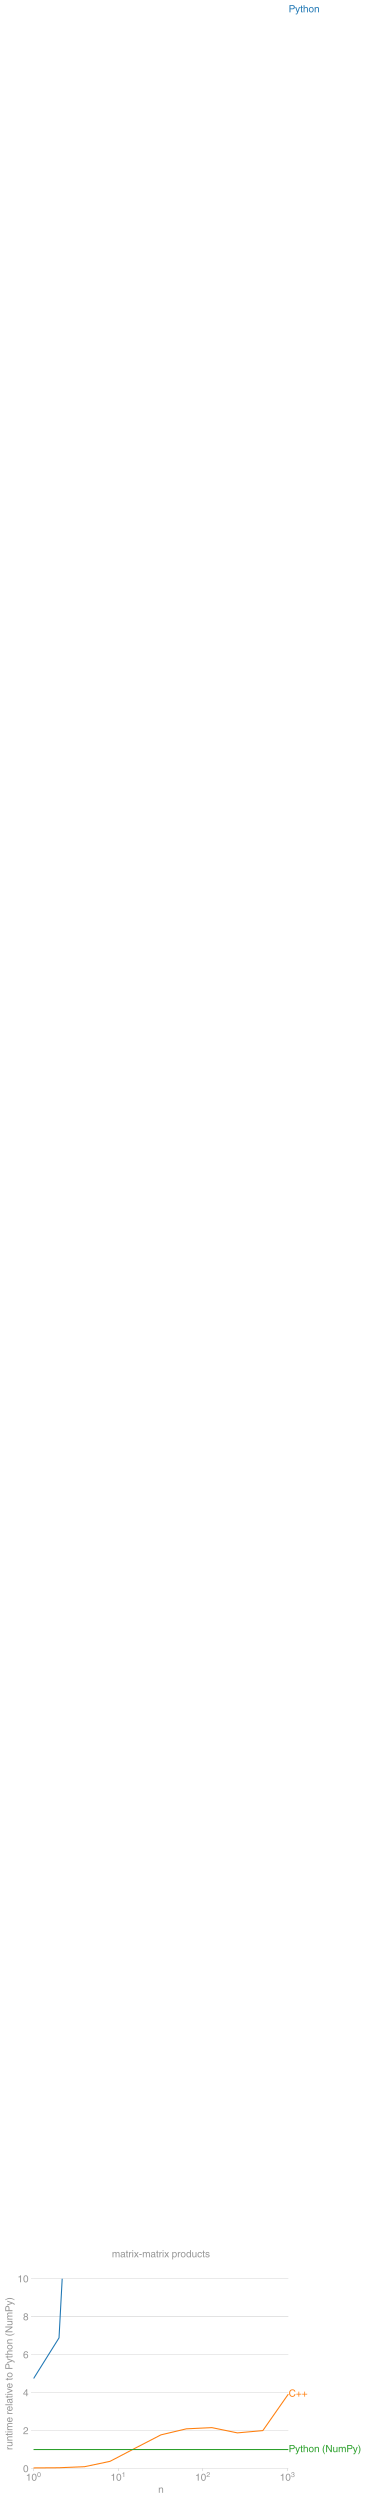
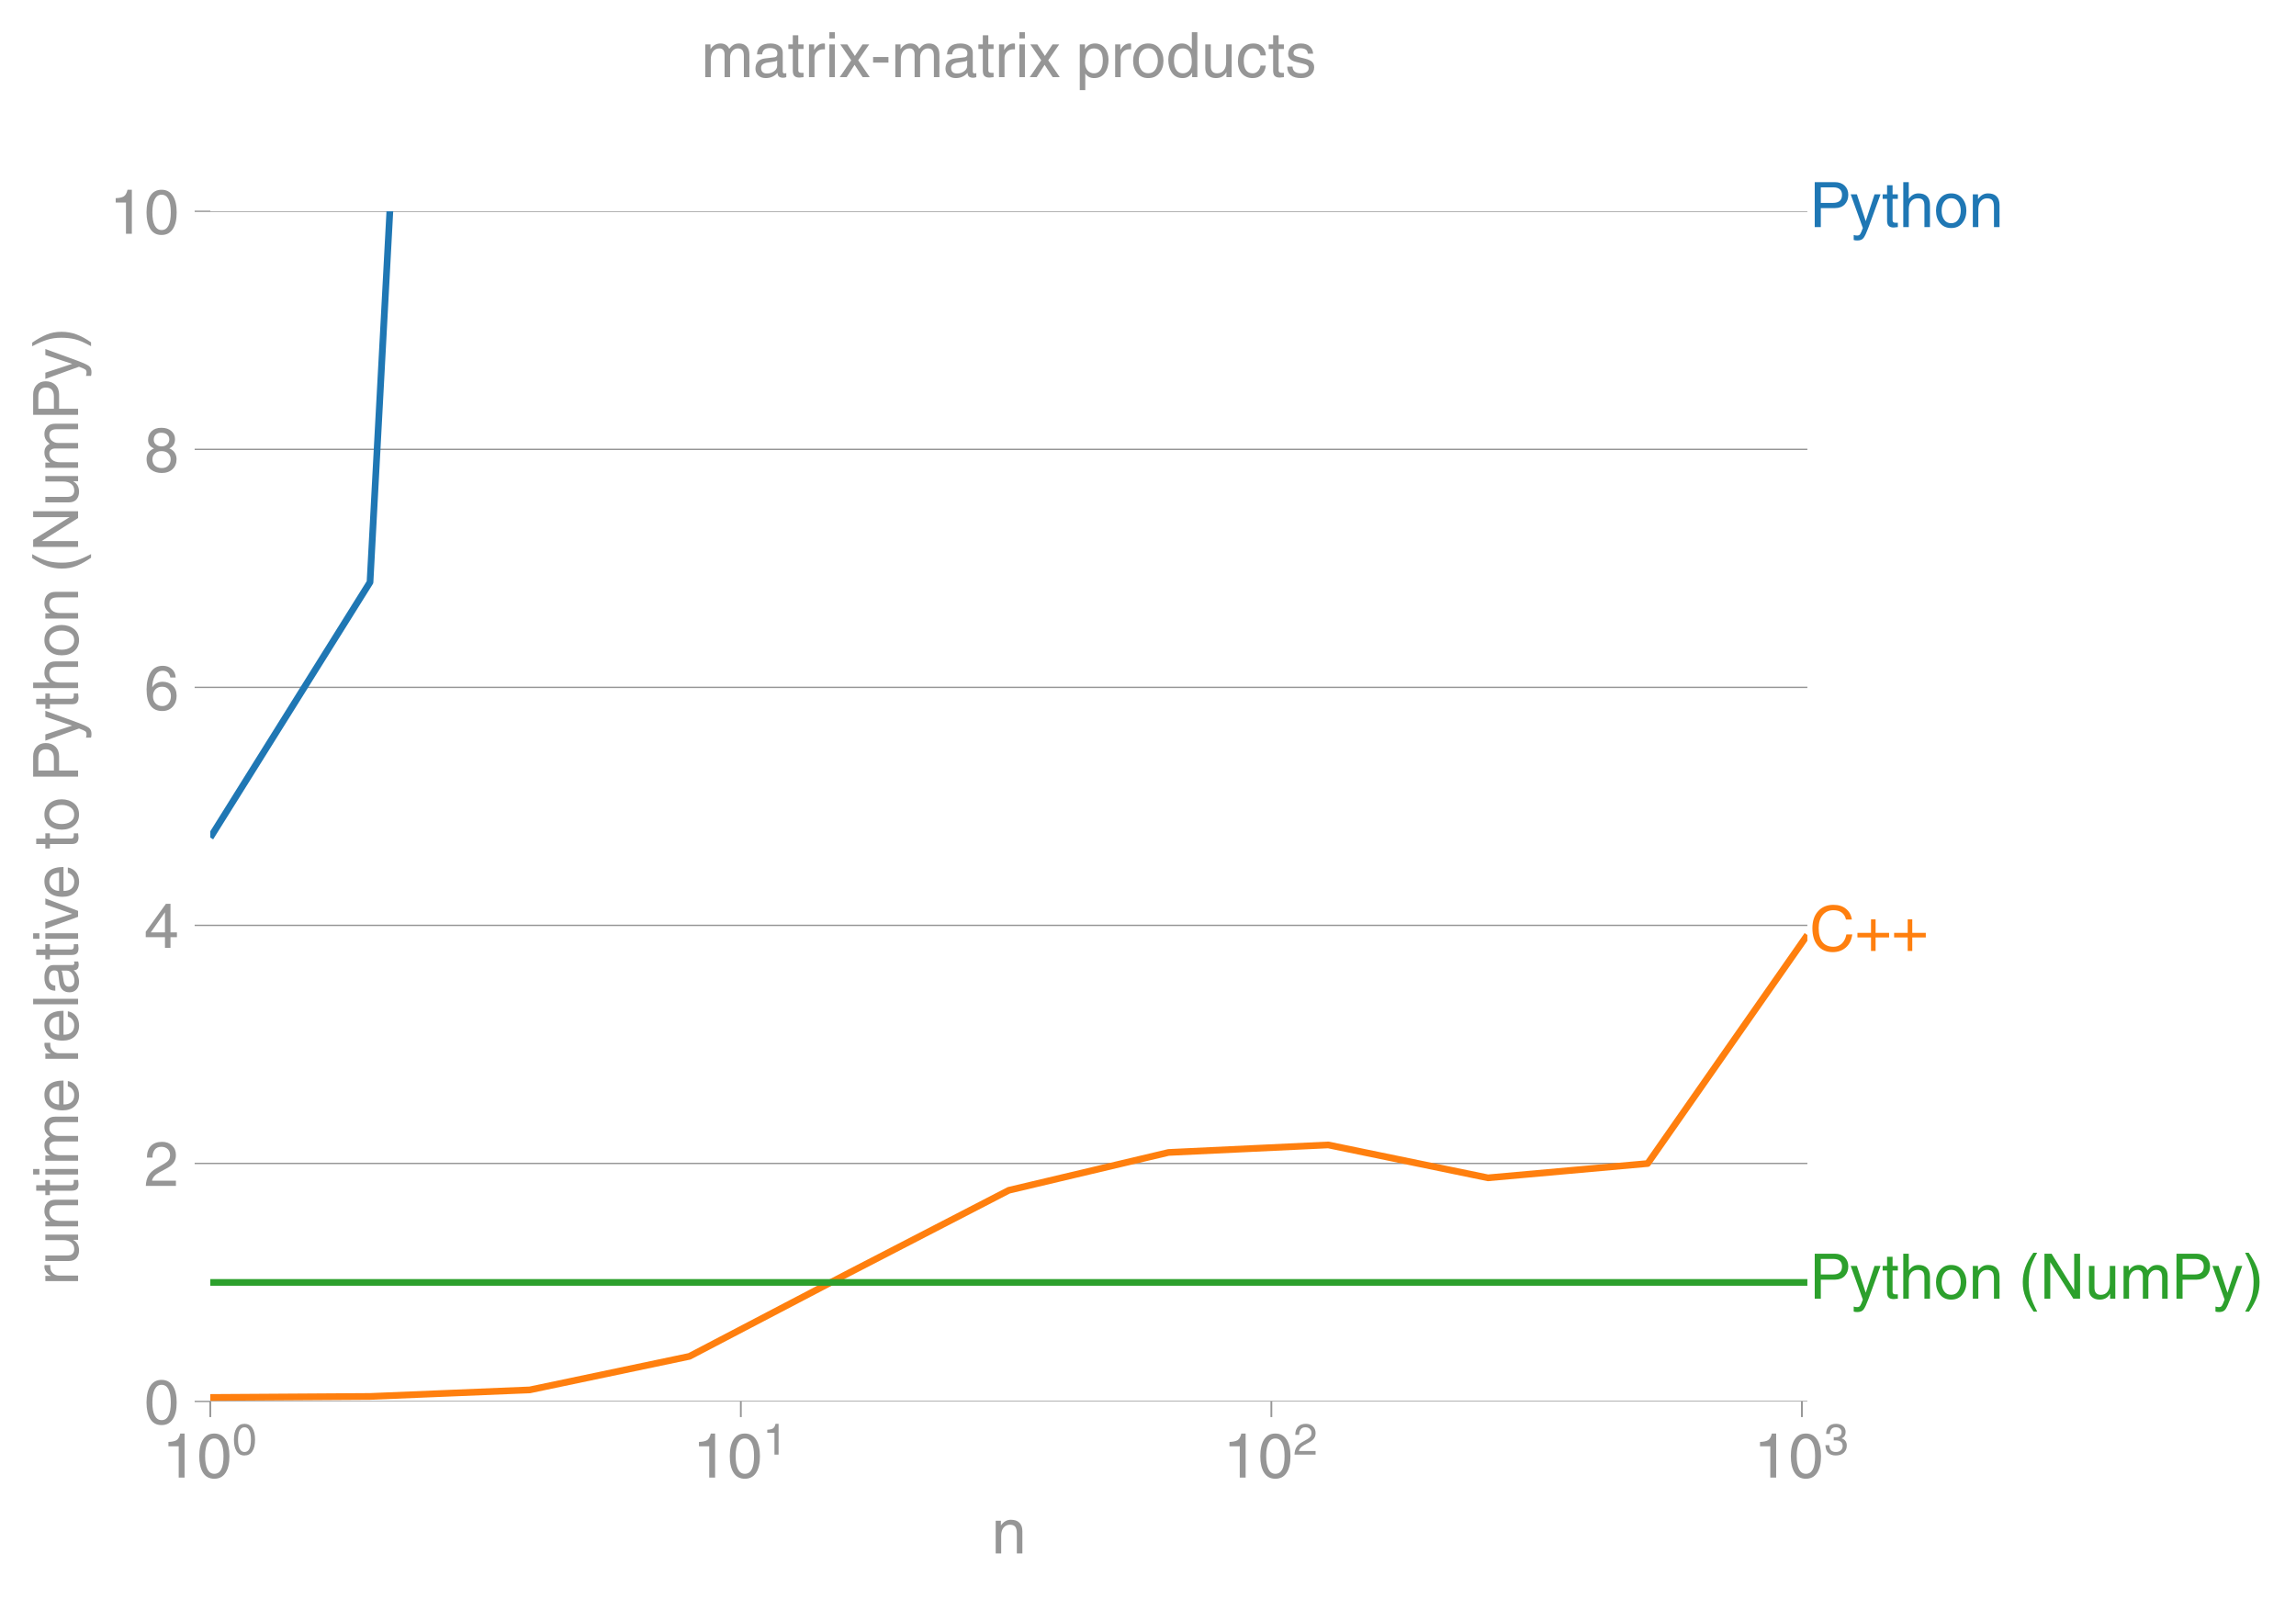
- <svg xmlns="http://www.w3.org/2000/svg" xmlns:xlink="http://www.w3.org/1999/xlink" height="4672.584" viewBox="0 0 513.412 3504.438" width="684.549">
+ <svg xmlns="http://www.w3.org/2000/svg" xmlns:xlink="http://www.w3.org/1999/xlink" height="476.609" viewBox="0 0 513.412 357.457" width="684.549">
  <defs>
    <style>*{stroke-linecap:butt;stroke-linejoin:round}</style>
  </defs>
  <g id="figure_1">
-     <path d="M0 3504.438h513.412V0H0z" fill="none" id="patch_1" />
+     <path d="M0 357.457h513.412V0H0z" fill="none" id="patch_1" />
    <g id="axes_1">
-       <path d="M47.027 3460.342h357.12V3194.23H47.027z" fill="none" id="patch_2" />
+       <path d="M47.027 313.361h357.12V47.25H47.027z" fill="none" id="patch_2" />
      <g id="matplotlib.axis_1">
        <g id="xtick_1">
          <g id="line2d_1">
            <defs>
-               <path d="M0 0v3.5" id="mea9160bfcd" stroke="#969696" stroke-width=".4" />
-             </defs>
-             <use x="47.027" xlink:href="#mea9160bfcd" y="3460.342" fill="#969696" stroke="#969696" stroke-width=".4" />
-           </g>
-           <g transform="matrix(.14 0 0 -.14 36.247 3477.392)" fill="#969696" id="text_1">
+               <path d="M0 0v3.5" id="mfc05c7635a" stroke="#969696" stroke-width=".4" />
+             </defs>
+             <use x="47.027" xlink:href="#mfc05c7635a" y="313.361" fill="#969696" stroke="#969696" stroke-width=".4" />
+           </g>
+           <g transform="matrix(.14 0 0 -.14 36.247 330.41)" fill="#969696" id="text_1">
            <defs>
              <path d="M35.89 0h-9.374v49.906H10.109v6.985q8.594.28 12.782 2.75Q27.094 62.109 29 70.313h6.89z" id="HelveticaWorld-Regular-49" />
              <path d="M42.484 34.188q0 14.109-3.734 21.156-3.734 7.062-10.969 7.062-7.078 0-10.89-7.062-3.797-7.047-3.797-21.157 0-13.671 3.75-20.937Q20.609 6 27.78 6q7.235 0 10.969 7 3.734 7.016 3.734 21.188zm9.422 0q0-17.297-6.25-26.704-6.25-9.39-17.875-9.39-12.062 0-18.062 9.734-6 9.75-6 26.36 0 17.03 6.14 26.578 6.157 9.547 17.922 9.547 11.625 0 17.875-9.5t6.25-26.626z" id="HelveticaWorld-Regular-48" />
            </defs>
            <use transform="translate(0 .173)" xlink:href="#HelveticaWorld-Regular-49" />
            <use transform="translate(55.615 .173)" xlink:href="#HelveticaWorld-Regular-48" />
            <use transform="matrix(.7 0 0 .7 112.146 36.781)" xlink:href="#HelveticaWorld-Regular-48" />
          </g>
        </g>
        <g id="xtick_2">
-           <use x="165.66" xlink:href="#mea9160bfcd" y="3460.342" fill="#969696" stroke="#969696" stroke-width=".4" id="line2d_2" />
-           <g transform="matrix(.14 0 0 -.14 154.88 3477.392)" fill="#969696" id="text_2">
+           <use x="165.66" xlink:href="#mfc05c7635a" y="313.361" fill="#969696" stroke="#969696" stroke-width=".4" id="line2d_2" />
+           <g transform="matrix(.14 0 0 -.14 154.88 330.41)" fill="#969696" id="text_2">
            <use transform="translate(0 .173)" xlink:href="#HelveticaWorld-Regular-49" />
            <use transform="translate(55.615 .173)" xlink:href="#HelveticaWorld-Regular-48" />
            <use transform="matrix(.7 0 0 .7 112.146 36.781)" xlink:href="#HelveticaWorld-Regular-49" />
          </g>
        </g>
        <g id="xtick_3">
-           <use x="284.292" xlink:href="#mea9160bfcd" y="3460.342" fill="#969696" stroke="#969696" stroke-width=".4" id="line2d_3" />
-           <g transform="matrix(.14 0 0 -.14 273.512 3477.392)" fill="#969696" id="text_3">
+           <use x="284.292" xlink:href="#mfc05c7635a" y="313.361" fill="#969696" stroke="#969696" stroke-width=".4" id="line2d_3" />
+           <g transform="matrix(.14 0 0 -.14 273.512 330.41)" fill="#969696" id="text_3">
            <defs>
              <path d="M4.39 45.125q0 12.39 6.391 18.781 6.406 6.407 17.938 6.407 9.656 0 15.812-5.86 6.157-5.86 6.157-15.14 0-7.22-3.547-12.188-3.532-4.953-10.422-8.703l-12.11-6.64Q13.922 15.921 12.5 8.296h38.188V0H2.593q.39 9.906 4.297 16.5 3.906 6.594 12.203 11.375l12.593 7.328q5.032 2.89 7.329 5.984 2.297 3.094 2.297 8.516 0 5.375-3.766 9.031-3.75 3.672-10.156 3.672-7.078 0-10.594-4.672-3.516-4.656-3.61-12.609z" id="HelveticaWorld-Regular-50" />
            </defs>
            <use transform="translate(0 .173)" xlink:href="#HelveticaWorld-Regular-49" />
            <use transform="translate(55.615 .173)" xlink:href="#HelveticaWorld-Regular-48" />
            <use transform="matrix(.7 0 0 .7 112.146 36.781)" xlink:href="#HelveticaWorld-Regular-50" />
          </g>
        </g>
        <g id="xtick_4">
-           <use x="402.925" xlink:href="#mea9160bfcd" y="3460.342" fill="#969696" stroke="#969696" stroke-width=".4" id="line2d_4" />
-           <g transform="matrix(.14 0 0 -.14 392.145 3477.392)" fill="#969696" id="text_4">
+           <use x="402.925" xlink:href="#mfc05c7635a" y="313.361" fill="#969696" stroke="#969696" stroke-width=".4" id="line2d_4" />
+           <g transform="matrix(.14 0 0 -.14 392.145 330.41)" fill="#969696" id="text_4">
            <defs>
              <path d="M22.406 39.984q2.203-.187 4.594-.187 6.203 0 9.781 2.86 3.594 2.859 3.594 8.656 0 4.687-3.344 7.89-3.343 3.203-9.64 3.203-6.985 0-10.235-4.11-3.234-4.093-3.437-10.983h-8.64q0 10.984 5.765 16.984 5.765 6.016 16.937 6.016 9.922 0 15.828-5.11 5.907-5.094 5.907-13.39 0-10.704-9.032-14.5v-.204q11.72-4 11.72-16.406 0-9.906-6.595-16.265-6.593-6.344-18.703-6.344-9.906 0-16.312 5.203Q4.204 8.5 3.422 21.484H12.5q.203-8.109 4-11.797Q20.313 6 27.484 6q6.938 0 11.141 3.86 4.203 3.859 4.203 9.718 0 6.406-4.016 9.672-4 3.266-12.39 3.266-2 0-4.016-.094z" id="HelveticaWorld-Regular-51" />
            </defs>
            <use transform="translate(0 .173)" xlink:href="#HelveticaWorld-Regular-49" />
            <use transform="translate(55.615 .173)" xlink:href="#HelveticaWorld-Regular-48" />
            <use transform="matrix(.7 0 0 .7 112.146 36.781)" xlink:href="#HelveticaWorld-Regular-51" />
          </g>
        </g>
-         <g transform="matrix(.14 0 0 -.14 221.725 3494.34)" fill="#969696" id="text_5">
+         <g transform="matrix(.14 0 0 -.14 221.725 347.359)" fill="#969696" id="text_5">
          <defs>
            <path d="M49.219 0h-8.844v32.172q0 7.422-2.594 10.578-2.578 3.156-8.578 3.156-5.906 0-9.875-4.5-3.953-4.484-3.953-12.89V0H6.594v52.297h8.297v-7.375h.203q6.203 8.89 15.812 8.89 8.89 0 13.594-4.718 4.719-4.703 4.719-13.5z" id="HelveticaWorld-Regular-110" />
          </defs>
          <use xlink:href="#HelveticaWorld-Regular-110" />
        </g>
      </g>
      <g id="matplotlib.axis_2">
        <g id="ytick_1">
-           <path clip-path="url(#pd9462fde99)" d="M47.027 3460.342h357.12" fill="none" stroke="#969696" stroke-linecap="square" stroke-width=".3" id="line2d_5" />
+           <path clip-path="url(#p8c3fc90612)" d="M47.027 313.361h357.12" fill="none" stroke="#969696" stroke-linecap="square" stroke-width=".3" id="line2d_5" />
          <g id="line2d_6">
            <defs>
-               <path d="M0 0h-3.5" id="m3d701fbbde" stroke="#969696" stroke-width=".3" />
-             </defs>
-             <use x="47.027" xlink:href="#m3d701fbbde" y="3460.342" fill="#969696" stroke="#969696" stroke-width=".3" />
-           </g>
-           <use xlink:href="#HelveticaWorld-Regular-48" transform="matrix(.14 0 0 -.14 32.242 3465.367)" fill="#969696" id="text_6" />
+               <path d="M0 0h-3.5" id="mdea78b4f11" stroke="#969696" stroke-width=".3" />
+             </defs>
+             <use x="47.027" xlink:href="#mdea78b4f11" y="313.361" fill="#969696" stroke="#969696" stroke-width=".3" />
+           </g>
+           <use xlink:href="#HelveticaWorld-Regular-48" transform="matrix(.14 0 0 -.14 32.242 318.386)" fill="#969696" id="text_6" />
        </g>
        <g id="ytick_2">
-           <path clip-path="url(#pd9462fde99)" d="M47.027 3407.12h357.12" fill="none" stroke="#969696" stroke-linecap="square" stroke-width=".3" id="line2d_7" />
-           <use x="47.027" xlink:href="#m3d701fbbde" y="3407.12" fill="#969696" stroke="#969696" stroke-width=".3" id="line2d_8" />
-           <use xlink:href="#HelveticaWorld-Regular-50" transform="matrix(.14 0 0 -.14 32.242 3412.145)" fill="#969696" id="text_7" />
+           <path clip-path="url(#p8c3fc90612)" d="M47.027 260.139h357.12" fill="none" stroke="#969696" stroke-linecap="square" stroke-width=".3" id="line2d_7" />
+           <use x="47.027" xlink:href="#mdea78b4f11" y="260.139" fill="#969696" stroke="#969696" stroke-width=".3" id="line2d_8" />
+           <use xlink:href="#HelveticaWorld-Regular-50" transform="matrix(.14 0 0 -.14 32.242 265.164)" fill="#969696" id="text_7" />
        </g>
        <g id="ytick_3">
-           <path clip-path="url(#pd9462fde99)" d="M47.027 3353.898h357.12" fill="none" stroke="#969696" stroke-linecap="square" stroke-width=".3" id="line2d_9" />
-           <use x="47.027" xlink:href="#m3d701fbbde" y="3353.898" fill="#969696" stroke="#969696" stroke-width=".3" id="line2d_10" />
-           <g transform="matrix(.14 0 0 -.14 32.242 3358.922)" fill="#969696" id="text_8">
+           <path clip-path="url(#p8c3fc90612)" d="M47.027 206.917h357.12" fill="none" stroke="#969696" stroke-linecap="square" stroke-width=".3" id="line2d_9" />
+           <use x="47.027" xlink:href="#mdea78b4f11" y="206.917" fill="#969696" stroke="#969696" stroke-width=".3" id="line2d_10" />
+           <g transform="matrix(.14 0 0 -.14 32.242 211.941)" fill="#969696" id="text_8">
            <defs>
              <path d="M10.594 24.703h22.61v31.89h-.188zM42 17.093V0h-8.797v17.094H2.484v8.593L34.72 70.314H42v-45.61h10.297v-7.61z" id="HelveticaWorld-Regular-52" />
            </defs>
            <use xlink:href="#HelveticaWorld-Regular-52" />
          </g>
        </g>
        <g id="ytick_4">
-           <path clip-path="url(#pd9462fde99)" d="M47.027 3300.675h357.12" fill="none" stroke="#969696" stroke-linecap="square" stroke-width=".3" id="line2d_11" />
-           <use x="47.027" xlink:href="#m3d701fbbde" y="3300.675" fill="#969696" stroke="#969696" stroke-width=".3" id="line2d_12" />
-           <g transform="matrix(.14 0 0 -.14 32.242 3305.7)" fill="#969696" id="text_9">
+           <path clip-path="url(#p8c3fc90612)" d="M47.027 153.694h357.12" fill="none" stroke="#969696" stroke-linecap="square" stroke-width=".3" id="line2d_11" />
+           <use x="47.027" xlink:href="#mdea78b4f11" y="153.694" fill="#969696" stroke="#969696" stroke-width=".3" id="line2d_12" />
+           <g transform="matrix(.14 0 0 -.14 32.242 158.719)" fill="#969696" id="text_9">
            <defs>
              <path d="M14.11 21.578q0-6.875 4.093-11.234Q22.313 6 28.906 6q6.297 0 10.032 4.438 3.734 4.453 3.734 11.687 0 6.297-3.688 10.547-3.687 4.25-10.468 4.25-6.594 0-10.5-4.156-3.907-4.157-3.907-11.188zM41.702 51.61q-.984 5.375-3.984 8.078-3 2.72-8.125 2.72-8.11 0-12.36-7.923-4.25-7.906-4.343-18.109l.203-.188q5.61 8.641 16.687 8.641 8.844 0 15.438-5.86 6.593-5.859 6.593-16.452 0-10.5-6.25-17.47-6.25-6.952-16.843-6.952-12.219 0-18.563 8.687-6.344 8.703-6.344 25.938 0 16.593 6.485 27.093 6.5 10.5 19.484 10.5 8.407 0 14.219-5.015 5.813-5 6.297-13.688z" id="HelveticaWorld-Regular-54" />
            </defs>
            <use xlink:href="#HelveticaWorld-Regular-54" />
          </g>
        </g>
        <g id="ytick_5">
-           <path clip-path="url(#pd9462fde99)" d="M47.027 3247.453h357.12" fill="none" stroke="#969696" stroke-linecap="square" stroke-width=".3" id="line2d_13" />
-           <use x="47.027" xlink:href="#m3d701fbbde" y="3247.453" fill="#969696" stroke="#969696" stroke-width=".3" id="line2d_14" />
-           <g transform="matrix(.14 0 0 -.14 32.242 3252.477)" fill="#969696" id="text_10">
+           <path clip-path="url(#p8c3fc90612)" d="M47.027 100.472h357.12" fill="none" stroke="#969696" stroke-linecap="square" stroke-width=".3" id="line2d_13" />
+           <use x="47.027" xlink:href="#mdea78b4f11" y="100.472" fill="#969696" stroke="#969696" stroke-width=".3" id="line2d_14" />
+           <g transform="matrix(.14 0 0 -.14 32.242 105.496)" fill="#969696" id="text_10">
            <defs>
              <path d="M27.594 40.578q5.422 0 8.953 3.094 3.547 3.11 3.547 8.234 0 4.594-3.407 7.547-3.39 2.953-9.687 2.953-5.61 0-8.672-3.11-3.047-3.093-3.047-7.874 0-5.125 3.813-7.984 3.812-2.86 8.5-2.86zm.093-7.562q-6.78 0-10.64-3.766-3.86-3.766-3.86-9.234 0-6.297 3.907-10.157Q21 6 28.219 6q6.406 0 10.234 3.86 3.828 3.859 3.828 10.265 0 5.469-3.828 9.172-3.828 3.719-10.766 3.719zM49.22 52.203q0-10.594-9.032-14.797 6.204-2.781 8.86-7.36 2.656-4.562 2.656-9.733 0-10.016-6.453-16.125-6.438-6.094-17.375-6.094-9.563 0-16.813 5.25-7.25 5.25-7.25 17.062 0 11.922 11.907 16.907-9.516 3.796-9.516 13.671 0 8.297 5.64 13.813 5.641 5.516 15.641 5.516 10.016 0 15.875-5.204 5.86-5.203 5.86-12.906z" id="HelveticaWorld-Regular-56" />
            </defs>
            <use xlink:href="#HelveticaWorld-Regular-56" />
          </g>
        </g>
        <g id="ytick_6">
-           <path clip-path="url(#pd9462fde99)" d="M47.027 3194.23h357.12" fill="none" stroke="#969696" stroke-linecap="square" stroke-width=".3" id="line2d_15" />
-           <use x="47.027" xlink:href="#m3d701fbbde" y="3194.23" fill="#969696" stroke="#969696" stroke-width=".3" id="line2d_16" />
-           <g transform="matrix(.14 0 0 -.14 24.456 3199.255)" fill="#969696" id="text_11">
+           <path clip-path="url(#p8c3fc90612)" d="M47.027 47.25h357.12" fill="none" stroke="#969696" stroke-linecap="square" stroke-width=".3" id="line2d_15" />
+           <use x="47.027" xlink:href="#mdea78b4f11" y="47.249" fill="#969696" stroke="#969696" stroke-width=".3" id="line2d_16" />
+           <g transform="matrix(.14 0 0 -.14 24.456 52.274)" fill="#969696" id="text_11">
            <use xlink:href="#HelveticaWorld-Regular-49" />
            <use x="55.615" xlink:href="#HelveticaWorld-Regular-48" />
          </g>
        </g>
-         <g transform="matrix(0 -.14 -.14 0 17.462 3434.356)" fill="#969696" id="text_12">
+         <g transform="matrix(0 -.14 -.14 0 17.462 287.375)" fill="#969696" id="text_12">
          <defs>
            <path d="M15.375 0H6.594v52.297h8.297v-8.688h.203q5.703 10.203 14.687 10.203 1.422 0 2.297-.296V44.39h-3.266q-5.906 0-9.671-4.016-3.766-4-3.766-9.953z" id="HelveticaWorld-Regular-114" />
            <path d="M6.11 52.297h8.78V17.578q0-5.765 2.61-8.625Q20.125 6.11 25 6.11q6.781 0 10.594 4.797 3.812 4.813 3.812 12.578v28.813h8.782V0H39.89v7.625l-.188.188q-4.984-9.329-16.61-9.329-7.515 0-12.25 4.094Q6.11 6.688 6.11 14.703z" id="HelveticaWorld-Regular-117" />
            <path d="M17.188 45.016V10.984q0-2 1.093-3.046 1.11-1.047 3.938-1.047h3.375V0Q20.797-.688 19-.688q-5.516 0-8.063 2.641-2.53 2.64-2.53 8.547v34.516H1.311v7.28h7.094v14.595h8.781V52.297h8.407v-7.281z" id="HelveticaWorld-Regular-116" />
            <path d="M6.594 61.813v9.968h8.781v-9.969zM15.375 0H6.594v52.297h8.781z" id="HelveticaWorld-Regular-105" />
            <path d="M6.594 52.297h8.297v-7.375h.203q5.906 8.89 15.812 8.89 9.813 0 13.922-8.5 3.75 4.594 7.266 6.547 3.515 1.953 8.703 1.953 6.781 0 11.484-4.453Q77 44.922 77 36.187V0h-8.781v33.797q0 6.094-2.297 9.094-2.297 3.015-7.422 3.015-5.172 0-8.75-4.203-3.563-4.203-3.563-9.812V0h-8.78v36.188q0 4.53-2.11 7.124-2.094 2.594-6.094 2.594-6.297 0-10.062-4.687-3.766-4.688-3.766-12.703V0H6.594z" id="HelveticaWorld-Regular-109" />
            <path d="M42.484 30.328q-.687 8.485-4.5 12.031-3.797 3.547-10.109 3.547-6.39 0-10.328-4.5-3.922-4.484-4.172-11.078zm8.391-13.922q-1.453-8.11-7.953-13.422-5.719-4.5-15.047-4.593-10.984.093-17.438 7.203Q4 12.704 4 24.704q0 13.78 6.64 21.437 6.641 7.672 18.47 7.672 10.593 0 16.546-7.922 5.953-7.907 5.953-22.594H13.375q0-8.203 3.813-12.703Q21 6.109 28.608 6.109q5.375 0 9.235 3.235 3.86 3.25 4.25 7.062z" id="HelveticaWorld-Regular-101" />
            <path d="M15.375 0H6.594v71.781h8.781z" id="HelveticaWorld-Regular-108" />
            <path d="M38.375 26.703q-.969-1.015-3.828-1.656-2.86-.625-10.672-1.656-5.766-.688-8.469-2.844-2.703-2.14-2.703-5.656 0-4.297 2.281-6.688 2.297-2.39 7.329-2.39 6.296 0 11.171 3.578 4.891 3.593 4.891 8.718zM6.203 36.375q.297 8.844 5.734 13.14 5.454 4.297 15.844 4.297 8.297 0 13.907-3.765 5.624-3.75 5.624-10.844V9.078Q47.313 6 50.094 6q1.125 0 2.89.39V0Q50.594-.984 48-.984q-4.5 0-6.703 1.921-2.188 1.938-2.281 6.047-7.516-8.5-18.891-8.5-7.422 0-11.922 4.204Q3.72 6.89 3.72 13.624q0 6.89 3.906 11.125Q11.531 29 19 29.89l15.516 1.891q4.203.64 4.203 6.203 0 4.11-3.047 6.297-3.047 2.203-9.25 2.203-5.516 0-8.485-2.437-2.953-2.438-3.53-7.672z" id="HelveticaWorld-Regular-97" />
            <path d="M39.406 52.297h9.625L29.11 0h-9.437L.594 52.297h10.203L24.422 9.719h.187z" id="HelveticaWorld-Regular-118" />
            <path d="M12.703 26.219q0-8.735 3.953-14.375 3.953-5.64 11.219-5.64 7.531 0 11.438 5.905 3.906 5.907 3.906 14.11 0 8.297-3.907 14.078-3.906 5.797-11.437 5.797-6.969 0-11.078-5.453-4.094-5.438-4.094-14.422zm-8.984 0q0 11.672 6.484 19.625 6.5 7.968 17.672 7.968 11.438 0 17.875-8.062 6.453-8.047 6.453-19.531 0-11.516-6.406-19.625-6.39-8.11-17.922-8.11-11.078 0-17.625 7.86-6.531 7.86-6.531 19.875z" id="HelveticaWorld-Regular-111" />
            <path d="M17.828 38.625H37.11q7.282 0 10.938 3.188 3.656 3.203 3.656 9.703 0 5.812-3.516 8.89-3.515 3.078-10.687 3.078H17.828zm0-38.625H8.11v71.781h32.266q9.625 0 15.484-5.594 5.86-5.593 5.86-14.578 0-9.328-5.672-15.312-5.656-5.969-15.672-5.969H17.828z" id="HelveticaWorld-Regular-80" />
            <path d="M39.016 52.297h9.562L29.891.984q-.5-1.375-.985-2.593-4.25-11.329-7.328-15.547-3.078-4.235-9.953-4.235-3.61 0-5.906.782v8.015q2.484-.89 5.468-.89 3.22 0 4.704 2.03 1.5 2.032 4.421 9.938L.875 52.297h9.922L24.812 9.719H25z" id="HelveticaWorld-Regular-121" />
            <path d="M49.219 0h-8.844v34.188q0 6.296-2.438 9-2.437 2.718-7.953 2.718-6.797 0-10.703-4.406-3.906-4.39-3.906-12.984V0H6.594v71.781h8.781V45.312h.203q6 8.5 15.328 8.5 8.594 0 13.453-4.5 4.86-4.484 4.86-13.718z" id="HelveticaWorld-Regular-104" />
            <path d="M29.781 73.297q-8.875-15.875-11.218-25.844-2.344-9.953-2.344-21.969 0-11.859 3.187-22.125Q22.61-6.89 29.891-20.703h-5.86Q15.72-8.593 11.25 2.187 6.781 12.985 6.781 26.125q0 12.36 4.047 23.563 4.063 11.203 12.86 23.609z" id="HelveticaWorld-Regular-40" />
            <path d="M55.61 71.781h9.374V0h-10.78L17.577 58.016h-.187V0H8.109v71.781h11.375l35.938-57.969h.187z" id="HelveticaWorld-Regular-78" />
            <path d="M3.516-20.703q8.796 15.922 11.14 25.86Q17 15.093 17 27.093q0 11.922-3.156 22.172T3.422 73.296h5.765q8.391-12.109 12.86-22.905 4.469-10.797 4.469-23.875 0-12.407-4.063-23.61-4.047-11.203-12.828-23.61z" id="HelveticaWorld-Regular-41" />
          </defs>
          <use xlink:href="#HelveticaWorld-Regular-114" />
          <use x="32.568" xlink:href="#HelveticaWorld-Regular-117" />
          <use x="87.354" xlink:href="#HelveticaWorld-Regular-110" />
          <use x="142.529" xlink:href="#HelveticaWorld-Regular-116" />
          <use x="170.215" xlink:href="#HelveticaWorld-Regular-105" />
          <use x="192.236" xlink:href="#HelveticaWorld-Regular-109" />
          <use x="275.244" xlink:href="#HelveticaWorld-Regular-101" />
          <use x="330.664" xlink:href="#HelveticaWorld-Regular-32" />
          <use x="355.078" xlink:href="#HelveticaWorld-Regular-114" />
          <use x="386.646" xlink:href="#HelveticaWorld-Regular-101" />
          <use x="442.066" xlink:href="#HelveticaWorld-Regular-108" />
          <use x="464.088" xlink:href="#HelveticaWorld-Regular-97" />
          <use x="519.02" xlink:href="#HelveticaWorld-Regular-116" />
          <use x="546.705" xlink:href="#HelveticaWorld-Regular-105" />
          <use x="568.727" xlink:href="#HelveticaWorld-Regular-118" />
          <use x="616.336" xlink:href="#HelveticaWorld-Regular-101" />
          <use x="671.756" xlink:href="#HelveticaWorld-Regular-32" />
          <use x="696.17" xlink:href="#HelveticaWorld-Regular-116" />
          <use x="723.855" xlink:href="#HelveticaWorld-Regular-111" />
          <use x="779.764" xlink:href="#HelveticaWorld-Regular-32" />
          <use x="804.178" xlink:href="#HelveticaWorld-Regular-80" />
          <use x="868.826" xlink:href="#HelveticaWorld-Regular-121" />
          <use x="919.436" xlink:href="#HelveticaWorld-Regular-116" />
          <use x="947.121" xlink:href="#HelveticaWorld-Regular-104" />
          <use x="1002.297" xlink:href="#HelveticaWorld-Regular-111" />
          <use x="1058.205" xlink:href="#HelveticaWorld-Regular-110" />
          <use x="1113.381" xlink:href="#HelveticaWorld-Regular-32" />
          <use x="1137.795" xlink:href="#HelveticaWorld-Regular-40" />
          <use x="1171.096" xlink:href="#HelveticaWorld-Regular-78" />
          <use x="1244.191" xlink:href="#HelveticaWorld-Regular-117" />
          <use x="1298.977" xlink:href="#HelveticaWorld-Regular-109" />
          <use x="1381.984" xlink:href="#HelveticaWorld-Regular-80" />
          <use x="1446.633" xlink:href="#HelveticaWorld-Regular-121" />
          <use x="1496.242" xlink:href="#HelveticaWorld-Regular-41" />
        </g>
      </g>
-       <path clip-path="url(#pd9462fde99)" d="M47.027 3334.264l35.712-57.096 35.712-667.922L138.6-1m229.784 0l.05 14.722" fill="none" stroke="#1f77b4" stroke-linecap="square" stroke-width="1.5" id="line2d_17" />
-       <path clip-path="url(#pd9462fde99)" d="M47.027 3459.456l35.712-.228 35.712-1.462 35.712-7.501 35.712-18.677 35.712-18.459 35.712-8.458 35.712-1.684 35.712 7.361 35.712-3.198 35.712-51.108" fill="none" stroke="#ff7f0e" stroke-linecap="square" stroke-width="1.5" id="line2d_18" />
-       <path clip-path="url(#pd9462fde99)" d="M47.027 3433.731H404.147" fill="none" stroke="#2ca02c" stroke-linecap="square" stroke-width="1.5" id="line2d_19" />
-       <g transform="matrix(.14 0 0 -.14 404.659 17.25)" fill="#1f77b4" id="text_13">
+       <path clip-path="url(#p8c3fc90612)" d="M47.027 187.284l35.712-57.097L89.753-1" fill="none" stroke="#1f77b4" stroke-linecap="square" stroke-width="1.5" id="line2d_17" />
+       <path clip-path="url(#p8c3fc90612)" d="M47.027 312.475l35.712-.228 35.712-1.462 35.712-7.501 35.712-18.677 35.712-18.459 35.712-8.458 35.712-1.683 35.712 7.36 35.712-3.198 35.712-51.108" fill="none" stroke="#ff7f0e" stroke-linecap="square" stroke-width="1.5" id="line2d_18" />
+       <path clip-path="url(#p8c3fc90612)" d="M47.027 286.75H404.147" fill="none" stroke="#2ca02c" stroke-linecap="square" stroke-width="1.5" id="line2d_19" />
+       <g transform="matrix(.14 0 0 -.14 404.659 50.777)" fill="#1f77b4" id="text_13">
        <use xlink:href="#HelveticaWorld-Regular-80" />
        <use x="64.648" xlink:href="#HelveticaWorld-Regular-121" />
        <use x="115.258" xlink:href="#HelveticaWorld-Regular-116" />
        <use x="142.943" xlink:href="#HelveticaWorld-Regular-104" />
        <use x="198.119" xlink:href="#HelveticaWorld-Regular-111" />
        <use x="254.027" xlink:href="#HelveticaWorld-Regular-110" />
      </g>
-       <g transform="matrix(.14 0 0 -.14 404.659 3359.617)" fill="#ff7f0e" id="text_14">
+       <g transform="matrix(.14 0 0 -.14 404.659 212.636)" fill="#ff7f0e" id="text_14">
        <defs>
          <path d="M58.016 50.203q-1.625 7.313-6.782 11.094-5.14 3.797-13.343 3.797-10.594 0-17.047-7.703-6.438-7.688-6.438-20.766 0-15.14 6.094-22.547 6.11-7.39 17.688-7.39 7.609 0 13.093 5.046 5.5 5.063 7.407 14.688h9.421Q66.22 12.594 57.625 5.344t-20.906-7.25q-14.703 0-23.516 10.11Q4.391 18.311 4.391 36.28q0 17.328 9.203 27.36 9.203 10.047 24.297 10.047 12.5 0 20.265-6.454 7.766-6.437 9.235-17.03z" id="HelveticaWorld-Regular-67" />
          <path d="M25.688 50.484h7.328V28.906h21.578v-7.328H33.016V0h-7.328v21.578H4v7.328h21.688z" id="HelveticaWorld-Regular-43" />
        </defs>
        <use xlink:href="#HelveticaWorld-Regular-67" />
        <use x="72.314" xlink:href="#HelveticaWorld-Regular-43" />
        <use x="130.908" xlink:href="#HelveticaWorld-Regular-43" />
      </g>
-       <g transform="matrix(.14 0 0 -.14 404.659 3437.365)" fill="#2ca02c" id="text_15">
+       <g transform="matrix(.14 0 0 -.14 404.659 290.384)" fill="#2ca02c" id="text_15">
        <use xlink:href="#HelveticaWorld-Regular-80" />
        <use x="64.648" xlink:href="#HelveticaWorld-Regular-121" />
        <use x="115.258" xlink:href="#HelveticaWorld-Regular-116" />
        <use x="142.943" xlink:href="#HelveticaWorld-Regular-104" />
        <use x="198.119" xlink:href="#HelveticaWorld-Regular-111" />
        <use x="254.027" xlink:href="#HelveticaWorld-Regular-110" />
        <use x="309.203" xlink:href="#HelveticaWorld-Regular-32" />
        <use x="333.617" xlink:href="#HelveticaWorld-Regular-40" />
        <use x="366.918" xlink:href="#HelveticaWorld-Regular-78" />
        <use x="440.014" xlink:href="#HelveticaWorld-Regular-117" />
        <use x="494.799" xlink:href="#HelveticaWorld-Regular-109" />
        <use x="577.807" xlink:href="#HelveticaWorld-Regular-80" />
        <use x="642.455" xlink:href="#HelveticaWorld-Regular-121" />
        <use x="692.064" xlink:href="#HelveticaWorld-Regular-41" />
      </g>
-       <g transform="matrix(.14 0 0 -.14 156.788 3164.23)" fill="#969696" id="text_16">
+       <g transform="matrix(.14 0 0 -.14 156.788 17.25)" fill="#969696" id="text_16">
        <defs>
          <path d="M49.031 0H37.703l-12.89 19.672L12.203 0H1.125l18.266 26.906L2 52.296h11.188l12.109-18.405L37.5 52.297h10.688l-17.579-25.39z" id="HelveticaWorld-Regular-120" />
          <path d="M28.906 23.188H4.391v8.984h24.515z" id="HelveticaWorld-Regular-45" />
          <path d="M14.984 23.688q0-8.407 4.094-13 4.11-4.579 10.219-4.579 6.687 0 10.39 5.438 3.72 5.453 3.72 14.765 0 10.22-3.563 14.907-3.563 4.687-10.735 4.687-6.984 0-10.562-5.5-3.563-5.5-3.563-16.718zm-8.39 28.609h8.297v-7.375h.203q5.61 8.89 15.625 8.89 10.11 0 15.937-7.359 5.828-7.344 5.828-18.766 0-12.796-5.953-21Q40.578-1.515 29.5-1.515q-9.094 0-13.922 7.032h-.203v-26.22H6.594z" id="HelveticaWorld-Regular-112" />
          <path d="M13.094 26.313q0-9.704 3.844-14.954 3.859-5.25 10.265-5.25 6.094 0 10.188 4.485 4.109 4.5 4.109 13.094 0 11.03-3.5 16.625-3.484 5.593-10.61 5.593-6.78 0-10.546-4.453-3.75-4.437-3.75-15.14zM50.39 0h-8.297v7.172h-.203q-4.97-8.688-15.078-8.688-10.891 0-16.86 8.297Q4 15.094 4 27.688q0 11.625 5.906 18.875 5.922 7.25 15.875 7.25 9.813 0 15.625-8.891l.203.594V71.78h8.782z" id="HelveticaWorld-Regular-100" />
          <path d="M39.594 34.719q-1.89 11.187-12.39 11.187-6.5 0-10.454-5.203-3.953-5.203-3.953-14.484 0-10.11 3.656-15.11 3.672-5 10.64-5 4.688 0 8.11 3.438 3.422 3.437 4.39 8.953h8.5q-1.312-9.703-6.859-14.86-5.547-5.156-14.328-5.156-10.297 0-16.89 7.047-6.594 7.063-6.594 19.172 0 13.281 6.594 21.188 6.593 7.922 18.5 7.922 8.687 0 13.843-5.204 5.157-5.203 5.735-13.89z" id="HelveticaWorld-Regular-99" />
          <path d="M36.078 37.406q-.187 4.688-3.344 6.735-3.14 2.047-9.047 2.047-4.296 0-7.359-1.907-3.047-1.89-3.047-5.468 0-2.829 1.797-4.172 1.813-1.344 7.828-2.86l8.688-2.187q7.906-2 11.297-5.11 3.406-3.093 3.406-8.656 0-7.719-5.64-12.531-5.641-4.813-15.063-4.813-11 0-16.64 4.563-5.626 4.578-5.735 13.75h8.5q.203-5.422 3.594-8.063 3.39-2.625 10.171-2.625 5.516 0 8.766 2.188 3.25 2.203 3.25 6.11 0 2.78-2.11 4.437-2.093 1.672-8.296 3.078l-10.203 2.5q-6.203 1.562-9.157 4.656-2.953 3.094-2.953 8.031 0 7.72 5.516 12.203 5.531 4.5 14.406 4.5 9.485 0 14.531-4.624 5.047-4.61 5.344-11.782z" id="HelveticaWorld-Regular-115" />
        </defs>
        <use xlink:href="#HelveticaWorld-Regular-109" />
        <use x="83.008" xlink:href="#HelveticaWorld-Regular-97" />
        <use x="137.939" xlink:href="#HelveticaWorld-Regular-116" />
        <use x="165.625" xlink:href="#HelveticaWorld-Regular-114" />
        <use x="198.193" xlink:href="#HelveticaWorld-Regular-105" />
        <use x="220.215" xlink:href="#HelveticaWorld-Regular-120" />
        <use x="270.215" xlink:href="#HelveticaWorld-Regular-45" />
        <use x="303.516" xlink:href="#HelveticaWorld-Regular-109" />
        <use x="386.523" xlink:href="#HelveticaWorld-Regular-97" />
        <use x="441.455" xlink:href="#HelveticaWorld-Regular-116" />
        <use x="469.141" xlink:href="#HelveticaWorld-Regular-114" />
        <use x="501.709" xlink:href="#HelveticaWorld-Regular-105" />
        <use x="523.73" xlink:href="#HelveticaWorld-Regular-120" />
        <use x="573.73" xlink:href="#HelveticaWorld-Regular-32" />
        <use x="598.145" xlink:href="#HelveticaWorld-Regular-112" />
        <use x="654.639" xlink:href="#HelveticaWorld-Regular-114" />
        <use x="686.207" xlink:href="#HelveticaWorld-Regular-111" />
        <use x="742.115" xlink:href="#HelveticaWorld-Regular-100" />
        <use x="799.098" xlink:href="#HelveticaWorld-Regular-117" />
        <use x="853.883" xlink:href="#HelveticaWorld-Regular-99" />
        <use x="905.152" xlink:href="#HelveticaWorld-Regular-116" />
        <use x="932.838" xlink:href="#HelveticaWorld-Regular-115" />
      </g>
    </g>
  </g>
  <defs>
-     <clipPath id="pd9462fde99">
-       <path d="M47.027 3194.23h357.12v266.112H47.027z" />
+     <clipPath id="p8c3fc90612">
+       <path d="M47.027 47.249h357.12v266.112H47.027z" />
    </clipPath>
  </defs>
</svg>
